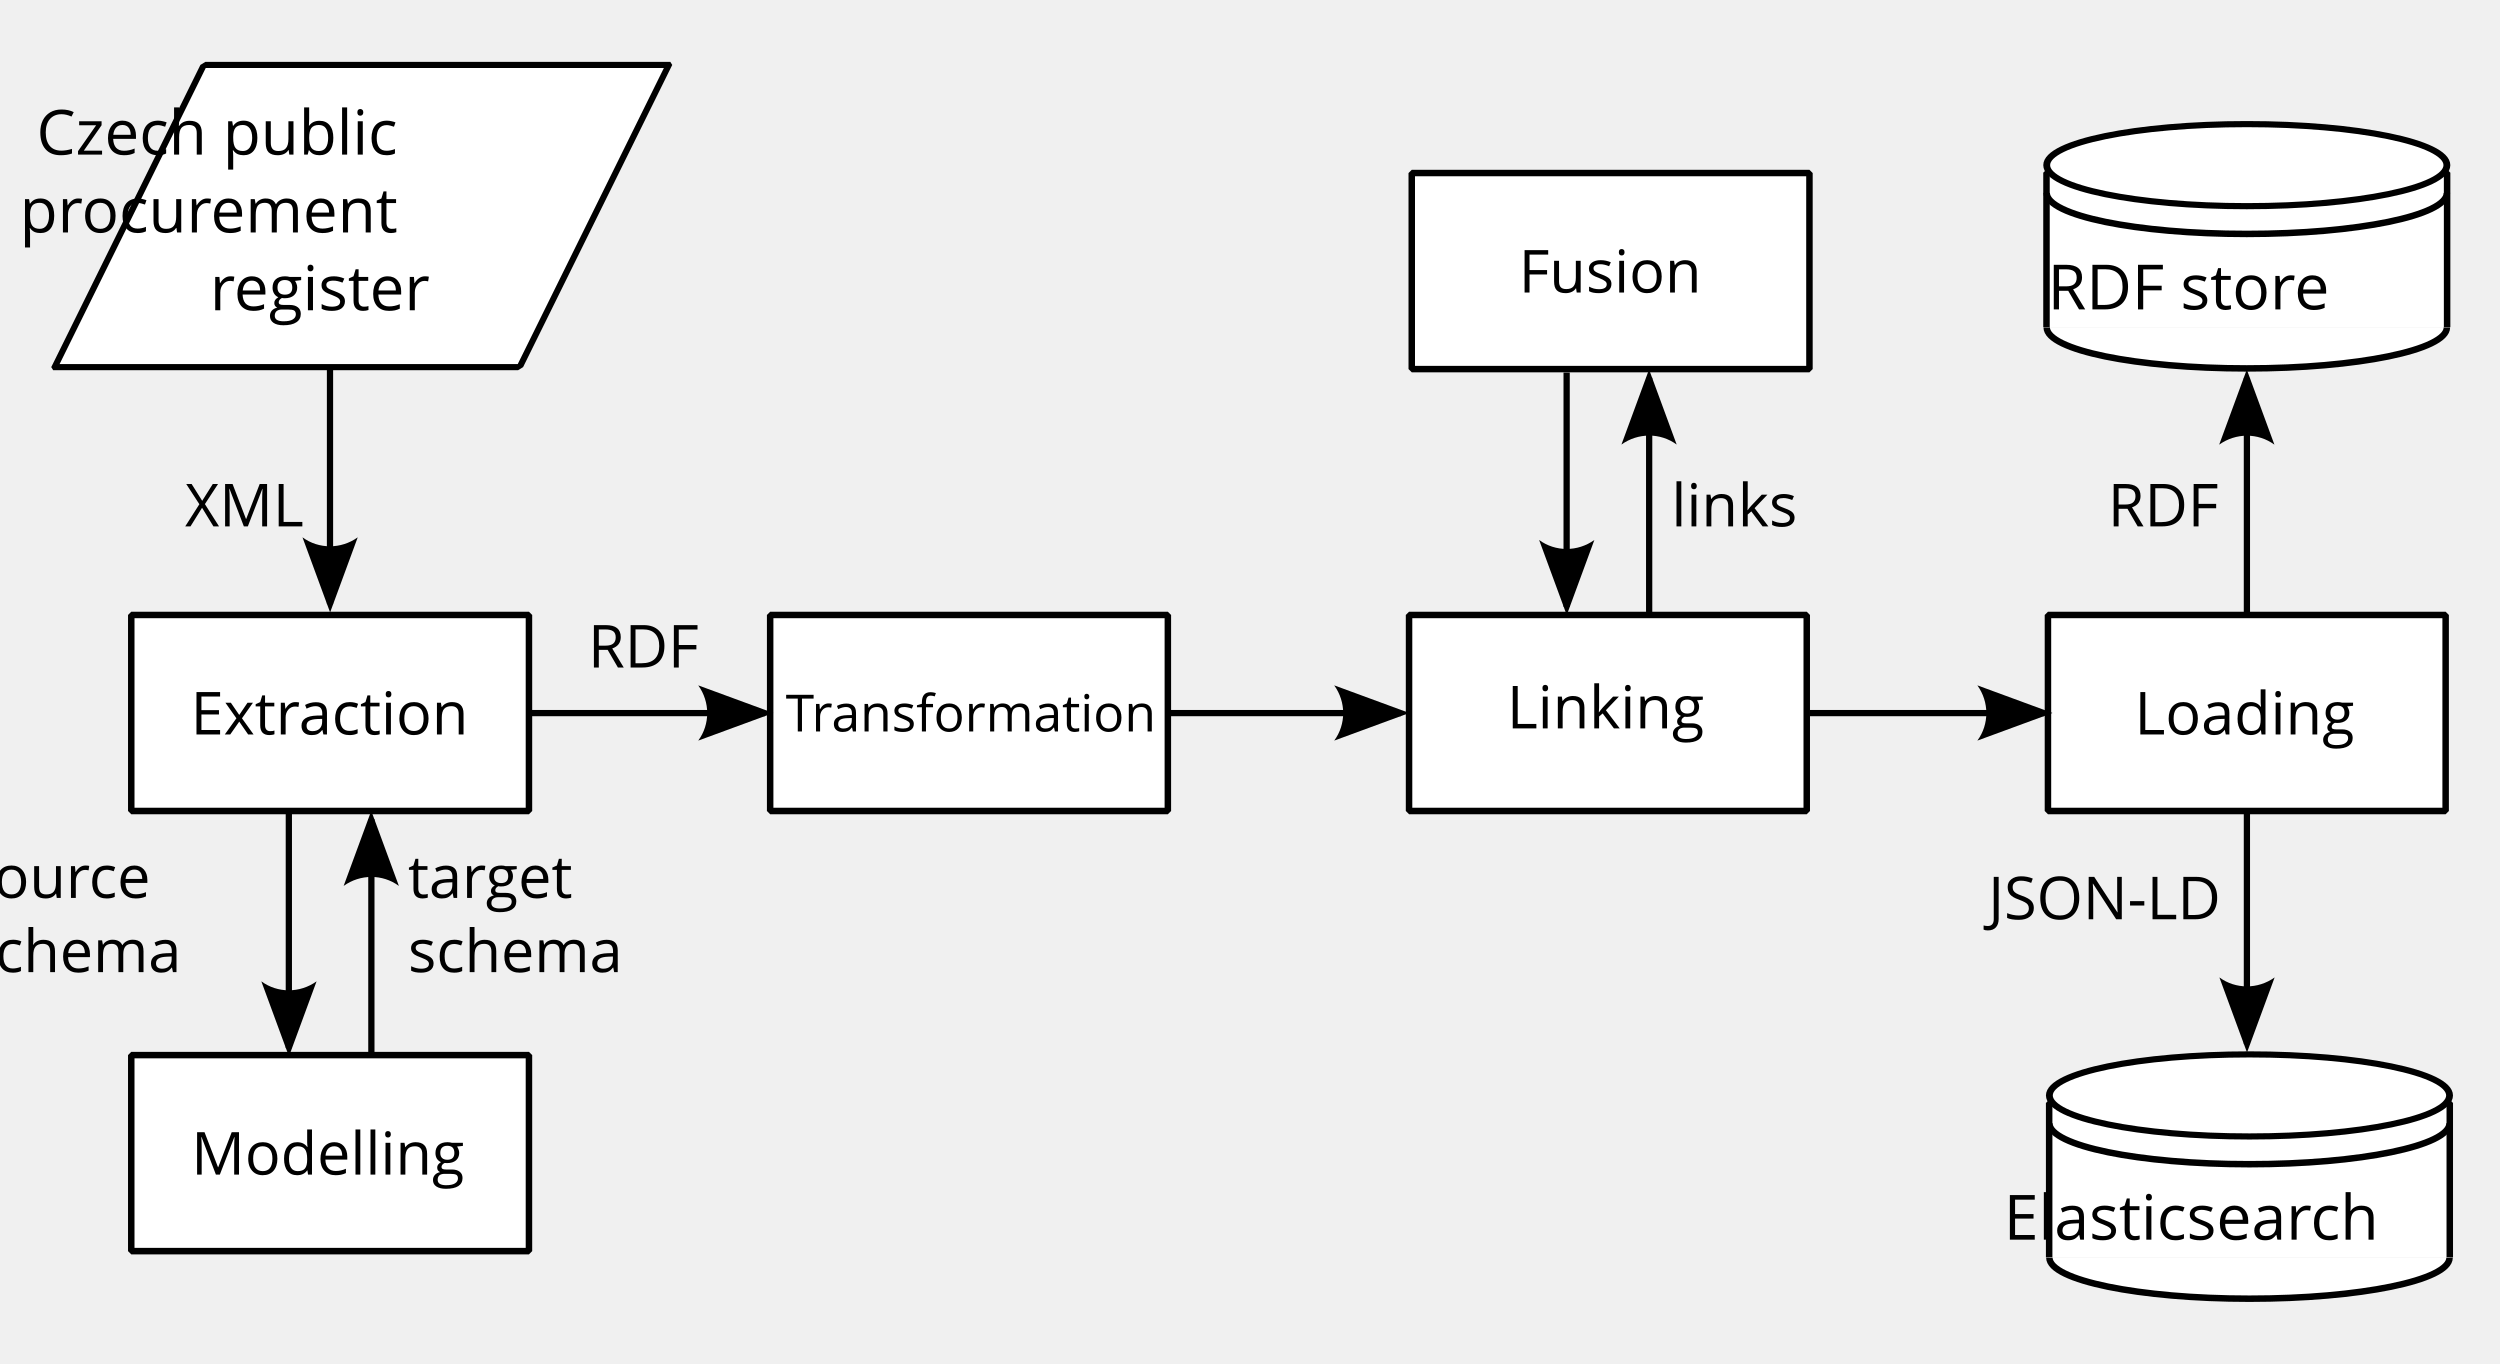
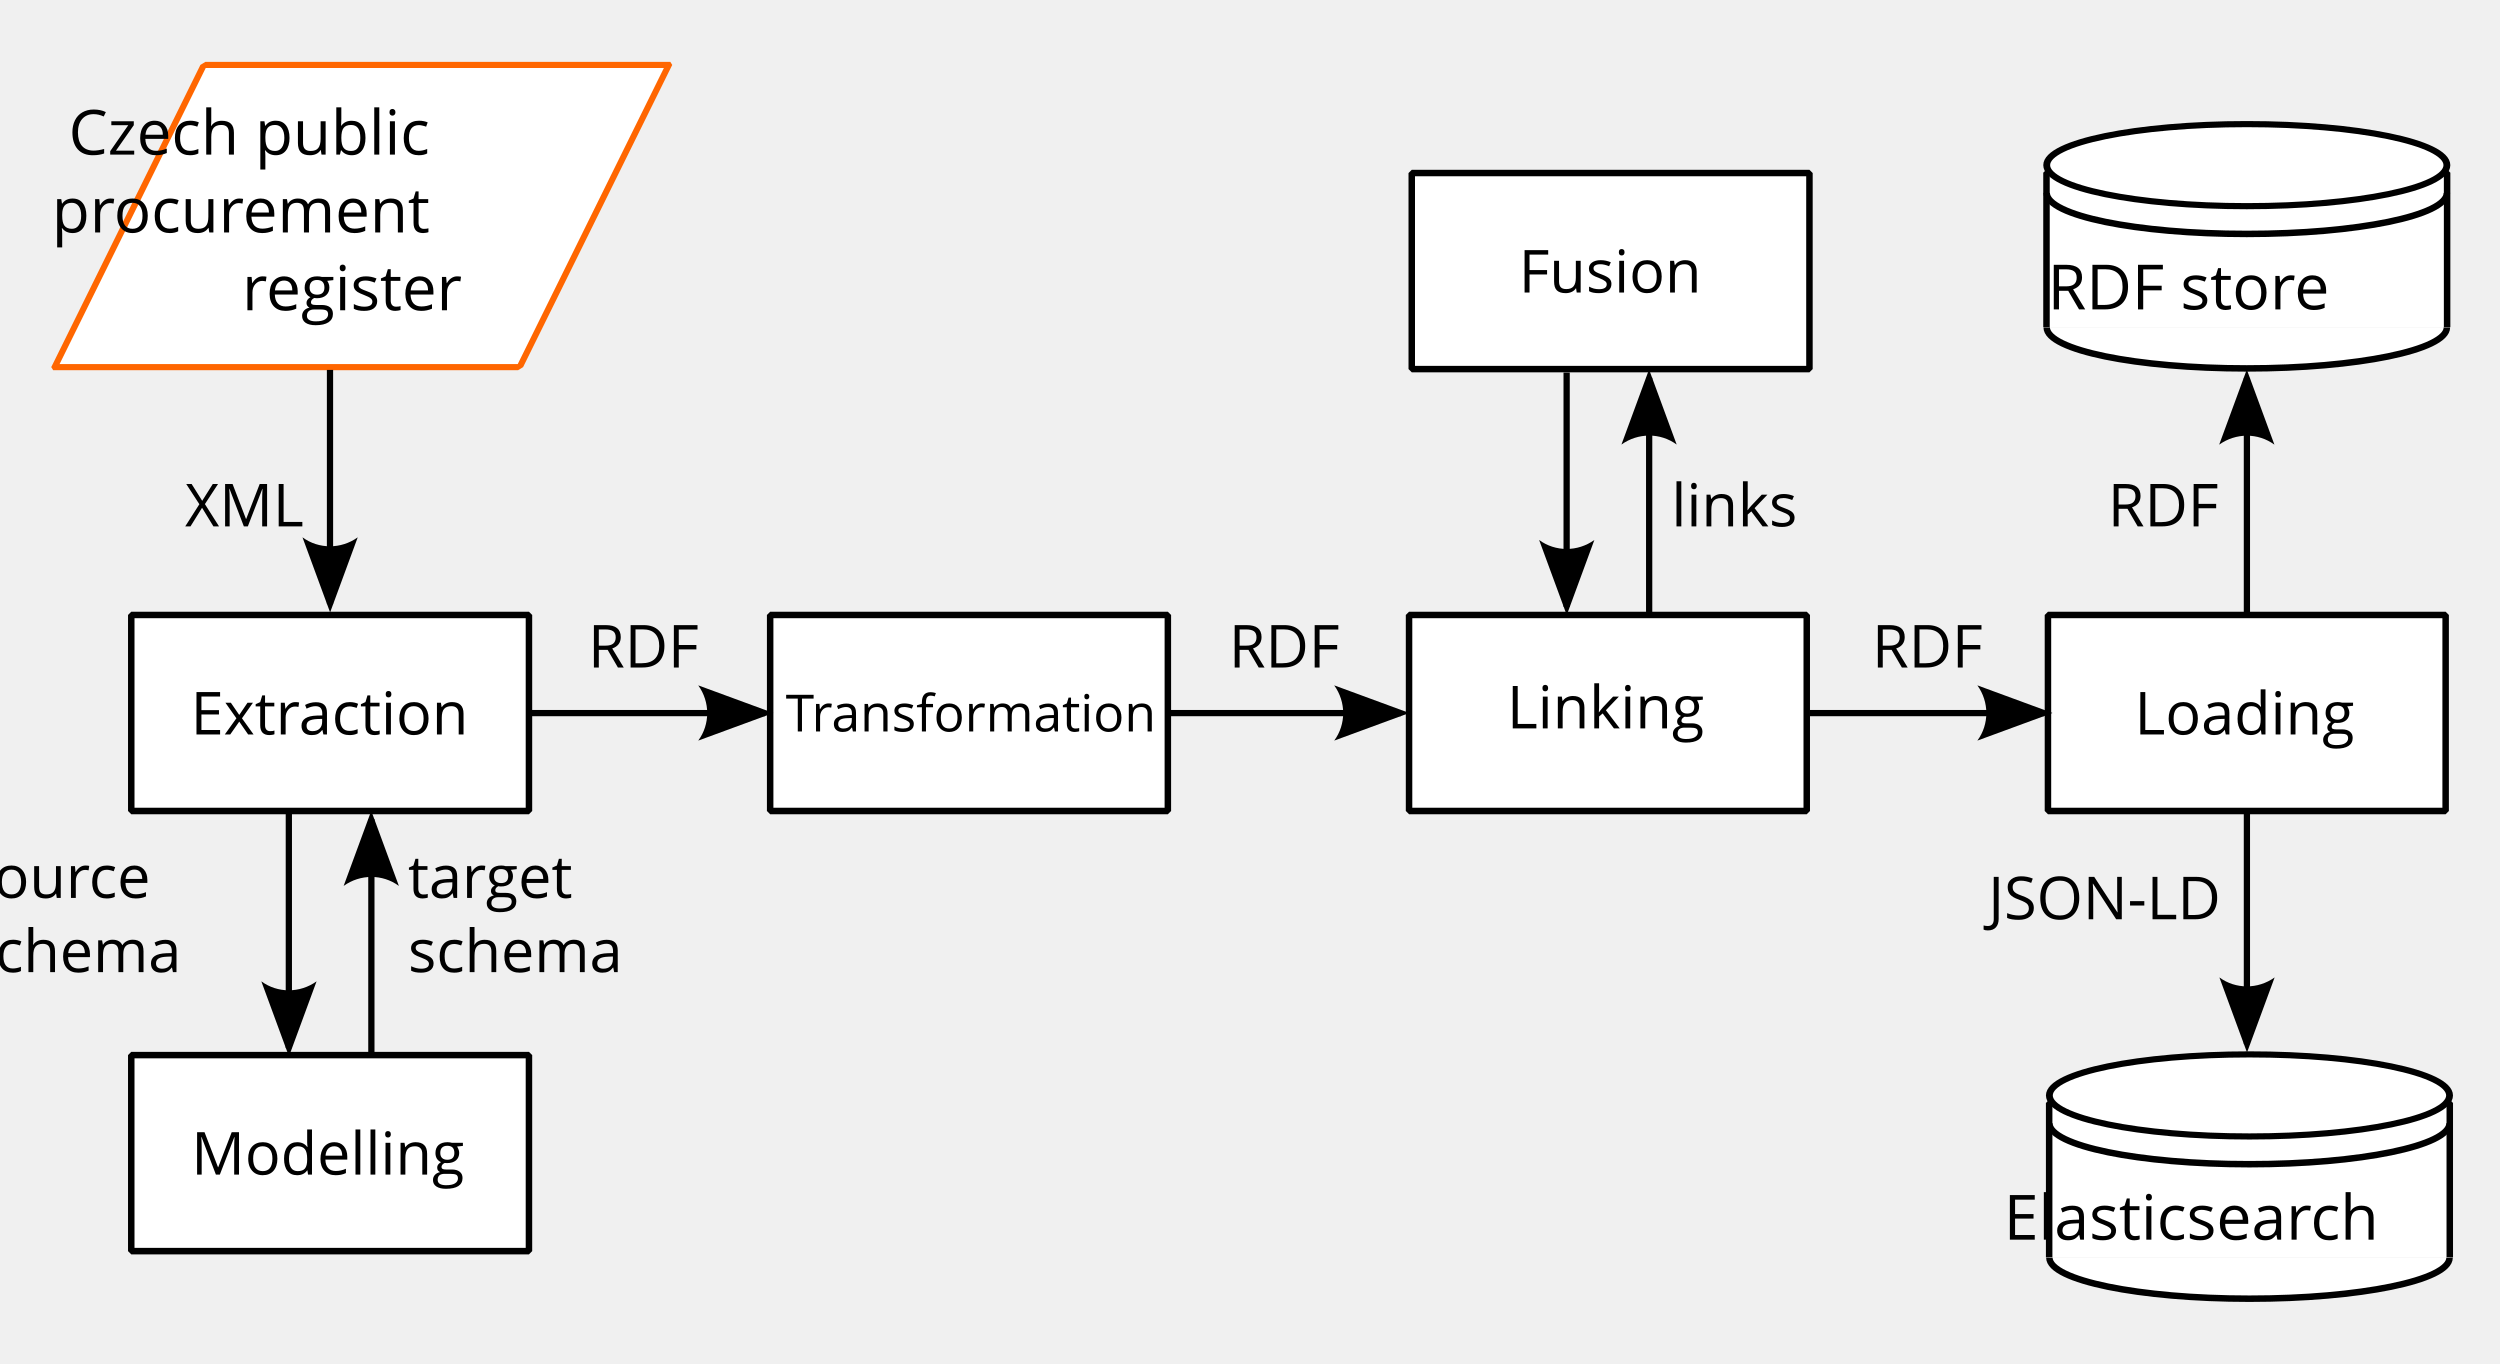
<svg xmlns="http://www.w3.org/2000/svg" width="550" height="300" id="svg3637" version="1.1">
  <defs id="defs3639">
    <marker orient="auto" refY="0" refX="0" id="Arrow2Lend" style="overflow:visible">
      <path id="path4118" style="fill-rule:evenodd;stroke-width:0.625;stroke-linejoin:round" d="M 8.719,4.034 -2.207,0.016 8.719,-4.002 c -1.745,2.372 -1.735,5.617 -6e-7,8.035 z" transform="matrix(-1.1,0,0,-1.1,-1.1,0)" />
    </marker>
    <marker orient="auto" refY="0" refX="0" id="Arrow2Lend-6" style="overflow:visible">
      <path id="path4118-8" style="fill-rule:evenodd;stroke-width:0.625;stroke-linejoin:round" d="M 8.719,4.034 -2.207,0.016 8.719,-4.002 c -1.745,2.372 -1.735,5.617 -6e-7,8.035 z" transform="matrix(-1.1,0,0,-1.1,-1.1,0)" />
    </marker>
  </defs>
  <g id="layer1" transform="translate(0,-752.3622)">
-     <g id="g3886" transform="matrix(1.740263,0,0,1.740263,-476.4077,-585.869)">
-       <rect style="fill:#ffffff;fill-opacity:1;stroke:#000000;stroke-width:0.866;stroke-linejoin:bevel;stroke-miterlimit:4;stroke-opacity:1;stroke-dasharray:none;stroke-dashoffset:0" id="rect3021" width="58.784" height="42.6" x="683.135" y="866.709" transform="matrix(1,0,-0.4426079,0.8967153,0,0)" />
-       <text transform="scale(0.9973486,1.002658)" xml:space="preserve" style="font-size:7.85px;font-style:normal;font-variant:normal;font-weight:normal;font-stretch:normal;text-align:end;line-height:125%;letter-spacing:0px;word-spacing:0px;writing-mode:lr-tb;text-anchor:end;fill:#000000;fill-opacity:1;stroke:none;font-family:Open Sans;-inkscape-font-specification:Open Sans" x="343.23" y="786.437" id="text3251">
-         <tspan x="343.23" y="786.437" id="tspan3255">Czech public</tspan>
-         <tspan x="343.23" y="796.249" id="tspan3779">procurement</tspan>
-         <tspan id="tspan3785" x="343.23" y="806.062">register</tspan>
-       </text>
-     </g>
+     <rect transform="matrix(1,0,-0.4426079,0.8967153,0,0)" y="854.951" x="423.248" height="74.135" width="102.3" id="rect3021" style="fill:#ffffff;fill-opacity:1;stroke:#ff6600;stroke-width:1.507;stroke-linejoin:bevel;stroke-miterlimit:4;stroke-opacity:1;stroke-dasharray:none;stroke-dashoffset:0" />
+     <text id="text3251" y="784.291" x="119.637" style="font-size:13.661px;font-style:normal;font-variant:normal;font-weight:normal;font-stretch:normal;text-align:end;line-height:125%;letter-spacing:0px;word-spacing:0px;writing-mode:lr-tb;text-anchor:end;fill:#000000;fill-opacity:1;stroke:none;font-family:Open Sans;-inkscape-font-specification:Open Sans" xml:space="preserve" transform="scale(0.9973486,1.002658)">
+       <tspan id="tspan3255" y="784.291" x="119.637">Czech public</tspan>
+       <tspan id="tspan3779" y="801.367" x="119.637">procurement</tspan>
+       <tspan y="818.443" x="119.637" id="tspan3785">register</tspan>
+     </text>
    <g id="g3893" transform="matrix(1.740263,0,0,1.740263,-471.9261,-568.5524)">
      <rect style="fill:#ffffff;fill-opacity:1;stroke:#000000;stroke-width:0.82;stroke-linejoin:bevel;stroke-miterlimit:4;stroke-opacity:1;stroke-dasharray:none;stroke-dashoffset:0" id="rect3108" width="50.275" height="24.783" x="287.775" y="836.774" />
      <text id="text3110" y="851.882" x="295.286" style="font-size:7.504px;font-style:normal;font-variant:normal;font-weight:normal;font-stretch:normal;text-align:start;line-height:125%;letter-spacing:0px;word-spacing:0px;writing-mode:lr-tb;text-anchor:start;fill:#000000;fill-opacity:1;stroke:none;font-family:Open Sans;-inkscape-font-specification:Open Sans" xml:space="preserve">
        <tspan y="851.882" x="295.286" style="font-size:7.504px;font-style:normal;font-variant:normal;font-weight:normal;font-stretch:normal;text-align:start;line-height:125%;writing-mode:lr-tb;text-anchor:start;fill:#000000;fill-opacity:1;font-family:Open Sans;-inkscape-font-specification:Open Sans" id="tspan3129">Extraction</tspan>
      </text>
    </g>
    <g id="g3898" transform="matrix(1.740263,0,0,1.740263,-457.0681,-569.341)">
      <rect y="837.227" x="360.005" height="24.783" width="50.275" id="rect3789" style="fill:#ffffff;fill-opacity:1;stroke:#000000;stroke-width:0.82;stroke-linejoin:bevel;stroke-miterlimit:4;stroke-opacity:1;stroke-dasharray:none;stroke-dashoffset:0" />
      <text xml:space="preserve" style="font-size:6.501px;font-style:normal;font-variant:normal;font-weight:normal;font-stretch:normal;text-align:start;line-height:125%;letter-spacing:0px;word-spacing:0px;writing-mode:lr-tb;text-anchor:start;fill:#000000;fill-opacity:1;stroke:none;font-family:Open Sans;-inkscape-font-specification:Open Sans" x="361.966" y="851.956" id="text3791">
        <tspan id="tspan3793" style="font-size:6.501px;font-style:normal;font-variant:normal;font-weight:normal;font-stretch:normal;text-align:start;line-height:125%;writing-mode:lr-tb;text-anchor:start;fill:#000000;fill-opacity:1;font-family:Open Sans;-inkscape-font-specification:Open Sans" x="361.966" y="851.956">Transformation</tspan>
      </text>
    </g>
    <g id="g3908" transform="matrix(1.740263,0,0,1.740263,-447.5589,-571.9126)">
      <rect y="838.704" x="435.308" height="24.783" width="50.275" id="rect3797" style="fill:#ffffff;fill-opacity:1;stroke:#000000;stroke-width:0.82;stroke-linejoin:bevel;stroke-miterlimit:4;stroke-opacity:1;stroke-dasharray:none;stroke-dashoffset:0" />
      <text xml:space="preserve" style="font-size:7.504px;font-style:normal;font-variant:normal;font-weight:normal;font-stretch:normal;text-align:start;line-height:125%;letter-spacing:0px;word-spacing:0px;writing-mode:lr-tb;text-anchor:start;fill:#000000;fill-opacity:1;stroke:none;font-family:Open Sans;-inkscape-font-specification:Open Sans" x="447.684" y="853.045" id="text3799">
        <tspan id="tspan3801" style="font-size:7.504px;font-style:normal;font-variant:normal;font-weight:normal;font-stretch:normal;text-align:start;line-height:125%;writing-mode:lr-tb;text-anchor:start;fill:#000000;fill-opacity:1;font-family:Open Sans;-inkscape-font-specification:Open Sans" x="447.684" y="853.045">Linking</tspan>
      </text>
    </g>
    <g id="g3918" transform="matrix(1.740263,0,0,1.740263,-471.9261,-576.2672)">
      <rect style="fill:#ffffff;fill-opacity:1;stroke:#000000;stroke-width:0.82;stroke-linejoin:bevel;stroke-miterlimit:4;stroke-opacity:1;stroke-dasharray:none;stroke-dashoffset:0" id="rect3828" width="50.275" height="24.783" x="530.078" y="841.207" />
      <text id="text3830" y="856.315" x="541.025" style="font-size:7.504px;font-style:normal;font-variant:normal;font-weight:normal;font-stretch:normal;text-align:start;line-height:125%;letter-spacing:0px;word-spacing:0px;writing-mode:lr-tb;text-anchor:start;fill:#000000;fill-opacity:1;stroke:none;font-family:Open Sans;-inkscape-font-specification:Open Sans" xml:space="preserve">
        <tspan y="856.315" x="541.025" style="font-size:7.504px;font-style:normal;font-variant:normal;font-weight:normal;font-stretch:normal;text-align:start;line-height:125%;writing-mode:lr-tb;text-anchor:start;fill:#000000;fill-opacity:1;font-family:Open Sans;-inkscape-font-specification:Open Sans" id="tspan3832">Loading</tspan>
      </text>
    </g>
    <g id="g3880" transform="matrix(0.9518035,0,0,0.9518035,-136.1092,417.8025)">
      <path id="rect3133" d="m 616.027,427.098 0,-35.679 92.598,0 0,35.679" style="fill:#ffffff;fill-opacity:1;stroke:#000000;stroke-width:1.5;stroke-linejoin:bevel;stroke-miterlimit:4;stroke-opacity:1;stroke-dashoffset:0" />
      <path transform="matrix(0.3286816,0,0,0.295051,323.0792,275.8009)" d="m 1172.857,385.934 c 0,17.752 -63,32.143 -140.714,32.143 -77.714,0 -140.714,-14.391 -140.714,-32.143 0,-17.752 63,-32.143 140.714,-32.143 77.714,0 140.714,14.391 140.714,32.143 z" id="path3135" style="fill:#ffffff;fill-opacity:1;stroke:#000000;stroke-width:4.817;stroke-linejoin:bevel;stroke-miterlimit:4;stroke-opacity:1;stroke-dasharray:none;stroke-dashoffset:0" />
      <path id="path3137" d="m 708.576,427.173 c 0,5.238 -20.707,9.484 -46.25,9.484 -25.543,0 -46.25,-4.246 -46.25,-9.484" style="fill:#ffffff;fill-opacity:1;stroke:#000000;stroke-width:1.5;stroke-linejoin:bevel;stroke-miterlimit:4;stroke-opacity:1;stroke-dashoffset:0" />
      <path style="fill:none;stroke:#000000;stroke-width:1.5;stroke-linejoin:bevel;stroke-miterlimit:4;stroke-opacity:1;stroke-dashoffset:0" d="m 708.576,396.087 c 0,5.238 -20.707,9.484 -46.25,9.484 -25.543,0 -46.25,-4.246 -46.25,-9.484" id="path3141" />
      <text x="661.99" y="423.017" xml:space="preserve" style="font-size:14.451px;font-style:normal;font-variant:normal;font-weight:normal;font-stretch:normal;text-align:center;line-height:125%;letter-spacing:0px;word-spacing:0px;writing-mode:lr-tb;text-anchor:middle;fill:#000000;fill-opacity:1;stroke:none;font-family:Open Sans;-inkscape-font-specification:Open Sans" id="text3299">
        <tspan x="661.99" y="423.017" id="tspan3303">RDF store</tspan>
      </text>
    </g>
    <g id="g3888" transform="matrix(0.9518035,0,0,0.9518035,-135.5212,483.0655)">
      <path style="fill:#ffffff;fill-opacity:1;stroke:#000000;stroke-width:1.5;stroke-linejoin:bevel;stroke-miterlimit:4;stroke-opacity:1;stroke-dashoffset:0" d="m 616.027,573.557 0,-35.679 92.598,0 0,35.679" id="path3854" />
      <path style="fill:#ffffff;fill-opacity:1;stroke:#000000;stroke-width:4.817;stroke-linejoin:bevel;stroke-miterlimit:4;stroke-opacity:1;stroke-dasharray:none;stroke-dashoffset:0" id="path3856" d="m 1172.857,385.934 c 0,17.752 -63,32.143 -140.714,32.143 -77.714,0 -140.714,-14.391 -140.714,-32.143 0,-17.752 63,-32.143 140.714,-32.143 77.714,0 140.714,14.391 140.714,32.143 z" transform="matrix(0.3286816,0,0,0.295051,323.0792,422.2593)" />
      <path style="fill:#ffffff;fill-opacity:1;stroke:#000000;stroke-width:1.5;stroke-linejoin:bevel;stroke-miterlimit:4;stroke-opacity:1;stroke-dashoffset:0" d="m 708.576,573.631 c 0,5.238 -20.707,9.484 -46.25,9.484 -25.543,0 -46.25,-4.246 -46.25,-9.484" id="path3858" />
      <path id="path3860" d="m 708.576,542.545 c 0,5.238 -20.707,9.484 -46.25,9.484 -25.543,0 -46.25,-4.246 -46.25,-9.484" style="fill:none;stroke:#000000;stroke-width:1.5;stroke-linejoin:bevel;stroke-miterlimit:4;stroke-opacity:1;stroke-dashoffset:0" />
      <text id="text3862" style="font-size:14.451px;font-style:normal;font-variant:normal;font-weight:normal;font-stretch:normal;text-align:center;line-height:125%;letter-spacing:0px;word-spacing:0px;writing-mode:lr-tb;text-anchor:middle;fill:#000000;fill-opacity:1;stroke:none;font-family:Open Sans;-inkscape-font-specification:Open Sans" xml:space="preserve" y="569.475" x="661.99">
        <tspan id="tspan3864" y="569.475" x="661.99">Elasticsearch</tspan>
      </text>
    </g>
    <g id="g3903" transform="matrix(1.740263,0,0,1.740263,-466.3716,-551.9583)">
      <rect y="882.878" x="284.583" height="24.783" width="50.275" id="rect3896" style="fill:#ffffff;fill-opacity:1;stroke:#000000;stroke-width:0.82;stroke-linejoin:bevel;stroke-miterlimit:4;stroke-opacity:1;stroke-dasharray:none;stroke-dashoffset:0" />
      <text xml:space="preserve" style="font-size:7.504px;font-style:normal;font-variant:normal;font-weight:normal;font-stretch:normal;text-align:start;line-height:125%;letter-spacing:0px;word-spacing:0px;writing-mode:lr-tb;text-anchor:start;fill:#000000;fill-opacity:1;stroke:none;font-family:Open Sans;-inkscape-font-specification:Open Sans" x="292.173" y="897.986" id="text3898">
        <tspan id="tspan3900" style="font-size:7.504px;font-style:normal;font-variant:normal;font-weight:normal;font-stretch:normal;text-align:start;line-height:125%;writing-mode:lr-tb;text-anchor:start;fill:#000000;fill-opacity:1;font-family:Open Sans;-inkscape-font-specification:Open Sans" x="292.173" y="897.986">Modelling</tspan>
      </text>
    </g>
    <g id="g3913" transform="matrix(1.740263,0,0,1.740263,-447.6494,-600.4922)">
      <rect y="799.26" x="435.702" height="24.783" width="50.275" id="rect3803" style="fill:#ffffff;fill-opacity:1;stroke:#000000;stroke-width:0.82;stroke-linejoin:bevel;stroke-miterlimit:4;stroke-opacity:1;stroke-dasharray:none;stroke-dashoffset:0" />
      <text xml:space="preserve" style="font-size:7.504px;font-style:normal;font-variant:normal;font-weight:normal;font-stretch:normal;text-align:start;line-height:125%;letter-spacing:0px;word-spacing:0px;writing-mode:lr-tb;text-anchor:start;fill:#000000;fill-opacity:1;stroke:none;font-family:Open Sans;-inkscape-font-specification:Open Sans" x="449.23" y="814.368" id="text3805">
        <tspan id="tspan3807" style="font-size:7.504px;font-style:normal;font-variant:normal;font-weight:normal;font-stretch:normal;text-align:start;line-height:125%;writing-mode:lr-tb;text-anchor:start;fill:#000000;fill-opacity:1;font-family:Open Sans;-inkscape-font-specification:Open Sans" x="449.23" y="814.368">Fusion</tspan>
      </text>
    </g>
    <path id="path4005" d="m 116.784,909.242 51.53,0" style="fill:none;stroke:#000000;stroke-width:1.375;stroke-linecap:butt;stroke-linejoin:miter;stroke-opacity:1;marker-end:url(#Arrow2Lend)" />
    <text id="text4061" y="899.216" x="129.378" style="font-size:13.059px;font-style:normal;font-variant:normal;font-weight:normal;font-stretch:normal;text-align:start;line-height:125%;letter-spacing:0px;word-spacing:0px;writing-mode:lr-tb;text-anchor:start;fill:#000000;fill-opacity:1;stroke:none;font-family:Open Sans;-inkscape-font-specification:Open Sans" xml:space="preserve">
      <tspan y="899.216" x="129.378" style="font-size:13.059px;font-style:normal;font-variant:normal;font-weight:normal;font-stretch:normal;text-align:start;line-height:125%;writing-mode:lr-tb;text-anchor:start;fill:#000000;fill-opacity:1;font-family:Open Sans;-inkscape-font-specification:Open Sans" id="tspan4063">RDF</tspan>
    </text>
    <text xml:space="preserve" style="font-size:13.059px;font-style:normal;font-variant:normal;font-weight:normal;font-stretch:normal;text-align:start;line-height:125%;letter-spacing:0px;word-spacing:0px;writing-mode:lr-tb;text-anchor:start;fill:#000000;fill-opacity:1;stroke:none;font-family:Open Sans;-inkscape-font-specification:Open Sans" x="367.703" y="868.17" id="text4845">
      <tspan id="tspan4847" style="font-size:13.059px;font-style:normal;font-variant:normal;font-weight:normal;font-stretch:normal;text-align:start;line-height:125%;writing-mode:lr-tb;text-anchor:start;fill:#000000;fill-opacity:1;font-family:Open Sans;-inkscape-font-specification:Open Sans" x="367.703" y="868.17">links</tspan>
    </text>
    <text xml:space="preserve" style="font-size:13.059px;font-style:normal;font-variant:normal;font-weight:normal;font-stretch:normal;text-align:start;line-height:125%;letter-spacing:0px;word-spacing:0px;writing-mode:lr-tb;text-anchor:start;fill:#000000;fill-opacity:1;stroke:none;font-family:Open Sans;-inkscape-font-specification:Open Sans" x="463.729" y="868.17" id="text4849">
      <tspan id="tspan4851" style="font-size:13.059px;font-style:normal;font-variant:normal;font-weight:normal;font-stretch:normal;text-align:start;line-height:125%;writing-mode:lr-tb;text-anchor:start;fill:#000000;fill-opacity:1;font-family:Open Sans;-inkscape-font-specification:Open Sans" x="463.729" y="868.17">RDF</tspan>
    </text>
    <text id="text4853" y="954.603" x="437.407" style="font-size:13.059px;font-style:normal;font-variant:normal;font-weight:normal;font-stretch:normal;text-align:start;line-height:125%;letter-spacing:0px;word-spacing:0px;writing-mode:lr-tb;text-anchor:start;fill:#000000;fill-opacity:1;stroke:none;font-family:Open Sans;-inkscape-font-specification:Open Sans" xml:space="preserve">
      <tspan y="954.603" x="437.407" style="font-size:13.059px;font-style:normal;font-variant:normal;font-weight:normal;font-stretch:normal;text-align:start;line-height:125%;writing-mode:lr-tb;text-anchor:start;fill:#000000;fill-opacity:1;font-family:Open Sans;-inkscape-font-specification:Open Sans" id="tspan4855">JSON-LD</tspan>
    </text>
    <text xml:space="preserve" style="font-size:13.059px;font-style:normal;font-variant:normal;font-weight:normal;font-stretch:normal;text-align:end;line-height:125%;letter-spacing:0px;word-spacing:0px;writing-mode:lr-tb;text-anchor:end;fill:#000000;fill-opacity:1;stroke:none;font-family:Open Sans;-inkscape-font-specification:Open Sans" x="56.846" y="949.905" id="text5215">
      <tspan id="tspan5217" style="font-size:13.059px;font-style:normal;font-variant:normal;font-weight:normal;font-stretch:normal;text-align:end;line-height:125%;writing-mode:lr-tb;text-anchor:end;fill:#000000;fill-opacity:1;font-family:Open Sans;-inkscape-font-specification:Open Sans" x="56.846" y="949.905">source</tspan>
      <tspan style="font-size:13.059px;font-style:normal;font-variant:normal;font-weight:normal;font-stretch:normal;text-align:end;line-height:125%;writing-mode:lr-tb;text-anchor:end;fill:#000000;fill-opacity:1;font-family:Open Sans;-inkscape-font-specification:Open Sans" x="56.846" y="966.229" id="tspan5219">schema</tspan>
    </text>
    <text id="text5221" y="949.905" x="89.761" style="font-size:13.059px;font-style:normal;font-variant:normal;font-weight:normal;font-stretch:normal;text-align:start;line-height:125%;letter-spacing:0px;word-spacing:0px;writing-mode:lr-tb;text-anchor:start;fill:#000000;fill-opacity:1;stroke:none;font-family:Open Sans;-inkscape-font-specification:Open Sans" xml:space="preserve">
      <tspan y="949.905" x="89.761" style="font-size:13.059px;font-style:normal;font-variant:normal;font-weight:normal;font-stretch:normal;text-align:start;line-height:125%;writing-mode:lr-tb;text-anchor:start;fill:#000000;fill-opacity:1;font-family:Open Sans;-inkscape-font-specification:Open Sans" id="tspan5223">target</tspan>
      <tspan id="tspan5225" y="966.229" x="89.761" style="font-size:13.059px;font-style:normal;font-variant:normal;font-weight:normal;font-stretch:normal;text-align:start;line-height:125%;writing-mode:lr-tb;text-anchor:start;fill:#000000;fill-opacity:1;font-family:Open Sans;-inkscape-font-specification:Open Sans">schema</tspan>
    </text>
    <path style="fill:none;stroke:#000000;stroke-width:1.375;stroke-linecap:butt;stroke-linejoin:miter;stroke-opacity:1;marker-end:url(#Arrow2Lend)" d="m 256.698,909.242 51.53,0" id="path3933" />
    <path id="path3935" d="m 398.192,909.242 51.53,0" style="fill:none;stroke:#000000;stroke-width:1.375;stroke-linecap:butt;stroke-linejoin:miter;stroke-opacity:1;marker-end:url(#Arrow2Lend)" />
    <g id="g3941" transform="matrix(1.740263,0,0,1.740263,-473.3277,-577.0261)">
      <path id="path3937" d="m 308.501,866.795 0,29.61" style="fill:none;stroke:#000000;stroke-width:0.79;stroke-linecap:butt;stroke-linejoin:miter;stroke-opacity:1;marker-end:url(#Arrow2Lend)" />
      <path style="fill:none;stroke:#000000;stroke-width:0.79;stroke-linecap:butt;stroke-linejoin:miter;stroke-opacity:1;marker-end:url(#Arrow2Lend)" d="m 318.934,897.06 0,-29.61" id="path3939" />
    </g>
    <path style="fill:none;stroke:#000000;stroke-width:1.375;stroke-linecap:butt;stroke-linejoin:miter;stroke-opacity:1;marker-end:url(#Arrow2Lend)" d="m 72.599,833.744 0,51.53" id="path3945" />
    <text xml:space="preserve" style="font-size:13.059px;font-style:normal;font-variant:normal;font-weight:normal;font-stretch:normal;text-align:start;line-height:125%;letter-spacing:0px;word-spacing:0px;writing-mode:lr-tb;text-anchor:start;fill:#000000;fill-opacity:1;stroke:none;font-family:Open Sans;-inkscape-font-specification:Open Sans" x="40.703" y="868.17" id="text3947">
      <tspan id="tspan3949" style="font-size:13.059px;font-style:normal;font-variant:normal;font-weight:normal;font-stretch:normal;text-align:start;line-height:125%;writing-mode:lr-tb;text-anchor:start;fill:#000000;fill-opacity:1;font-family:Open Sans;-inkscape-font-specification:Open Sans" x="40.703" y="868.17">XML</tspan>
    </text>
    <g transform="matrix(1.740263,0,0,1.740263,-192.2133,-674.1236)" id="g3951">
      <path style="fill:none;stroke:#000000;stroke-width:0.79;stroke-linecap:butt;stroke-linejoin:miter;stroke-opacity:1;marker-end:url(#Arrow2Lend)" d="m 308.501,866.795 0,29.61" id="path3953" />
      <path id="path3955" d="m 318.934,897.06 0,-29.61" style="fill:none;stroke:#000000;stroke-width:0.79;stroke-linecap:butt;stroke-linejoin:miter;stroke-opacity:1;marker-end:url(#Arrow2Lend)" />
    </g>
    <path style="fill:none;stroke:#000000;stroke-width:1.375;stroke-linecap:butt;stroke-linejoin:miter;stroke-opacity:1;marker-end:url(#Arrow2Lend)" d="m 494.319,887.019 0,-51.53" id="path3957" />
    <path id="path3959" d="m 494.319,930.563 0,51.53" style="fill:none;stroke:#000000;stroke-width:1.375;stroke-linecap:butt;stroke-linejoin:miter;stroke-opacity:1;marker-end:url(#Arrow2Lend)" />
+     <text xml:space="preserve" style="font-size:13.059px;font-style:normal;font-variant:normal;font-weight:normal;font-stretch:normal;text-align:start;line-height:125%;letter-spacing:0px;word-spacing:0px;writing-mode:lr-tb;text-anchor:start;fill:#000000;fill-opacity:1;stroke:none;font-family:Open Sans;-inkscape-font-specification:Open Sans" x="270.353" y="899.216" id="text3065">
+       <tspan id="tspan3067" style="font-size:13.059px;font-style:normal;font-variant:normal;font-weight:normal;font-stretch:normal;text-align:start;line-height:125%;writing-mode:lr-tb;text-anchor:start;fill:#000000;fill-opacity:1;font-family:Open Sans;-inkscape-font-specification:Open Sans" x="270.353" y="899.216">RDF</tspan>
+     </text>
+     <text id="text3069" y="899.216" x="411.846" style="font-size:13.059px;font-style:normal;font-variant:normal;font-weight:normal;font-stretch:normal;text-align:start;line-height:125%;letter-spacing:0px;word-spacing:0px;writing-mode:lr-tb;text-anchor:start;fill:#000000;fill-opacity:1;stroke:none;font-family:Open Sans;-inkscape-font-specification:Open Sans" xml:space="preserve">
+       <tspan y="899.216" x="411.846" style="font-size:13.059px;font-style:normal;font-variant:normal;font-weight:normal;font-stretch:normal;text-align:start;line-height:125%;writing-mode:lr-tb;text-anchor:start;fill:#000000;fill-opacity:1;font-family:Open Sans;-inkscape-font-specification:Open Sans" id="tspan3071">RDF</tspan>
+     </text>
  </g>
</svg>
